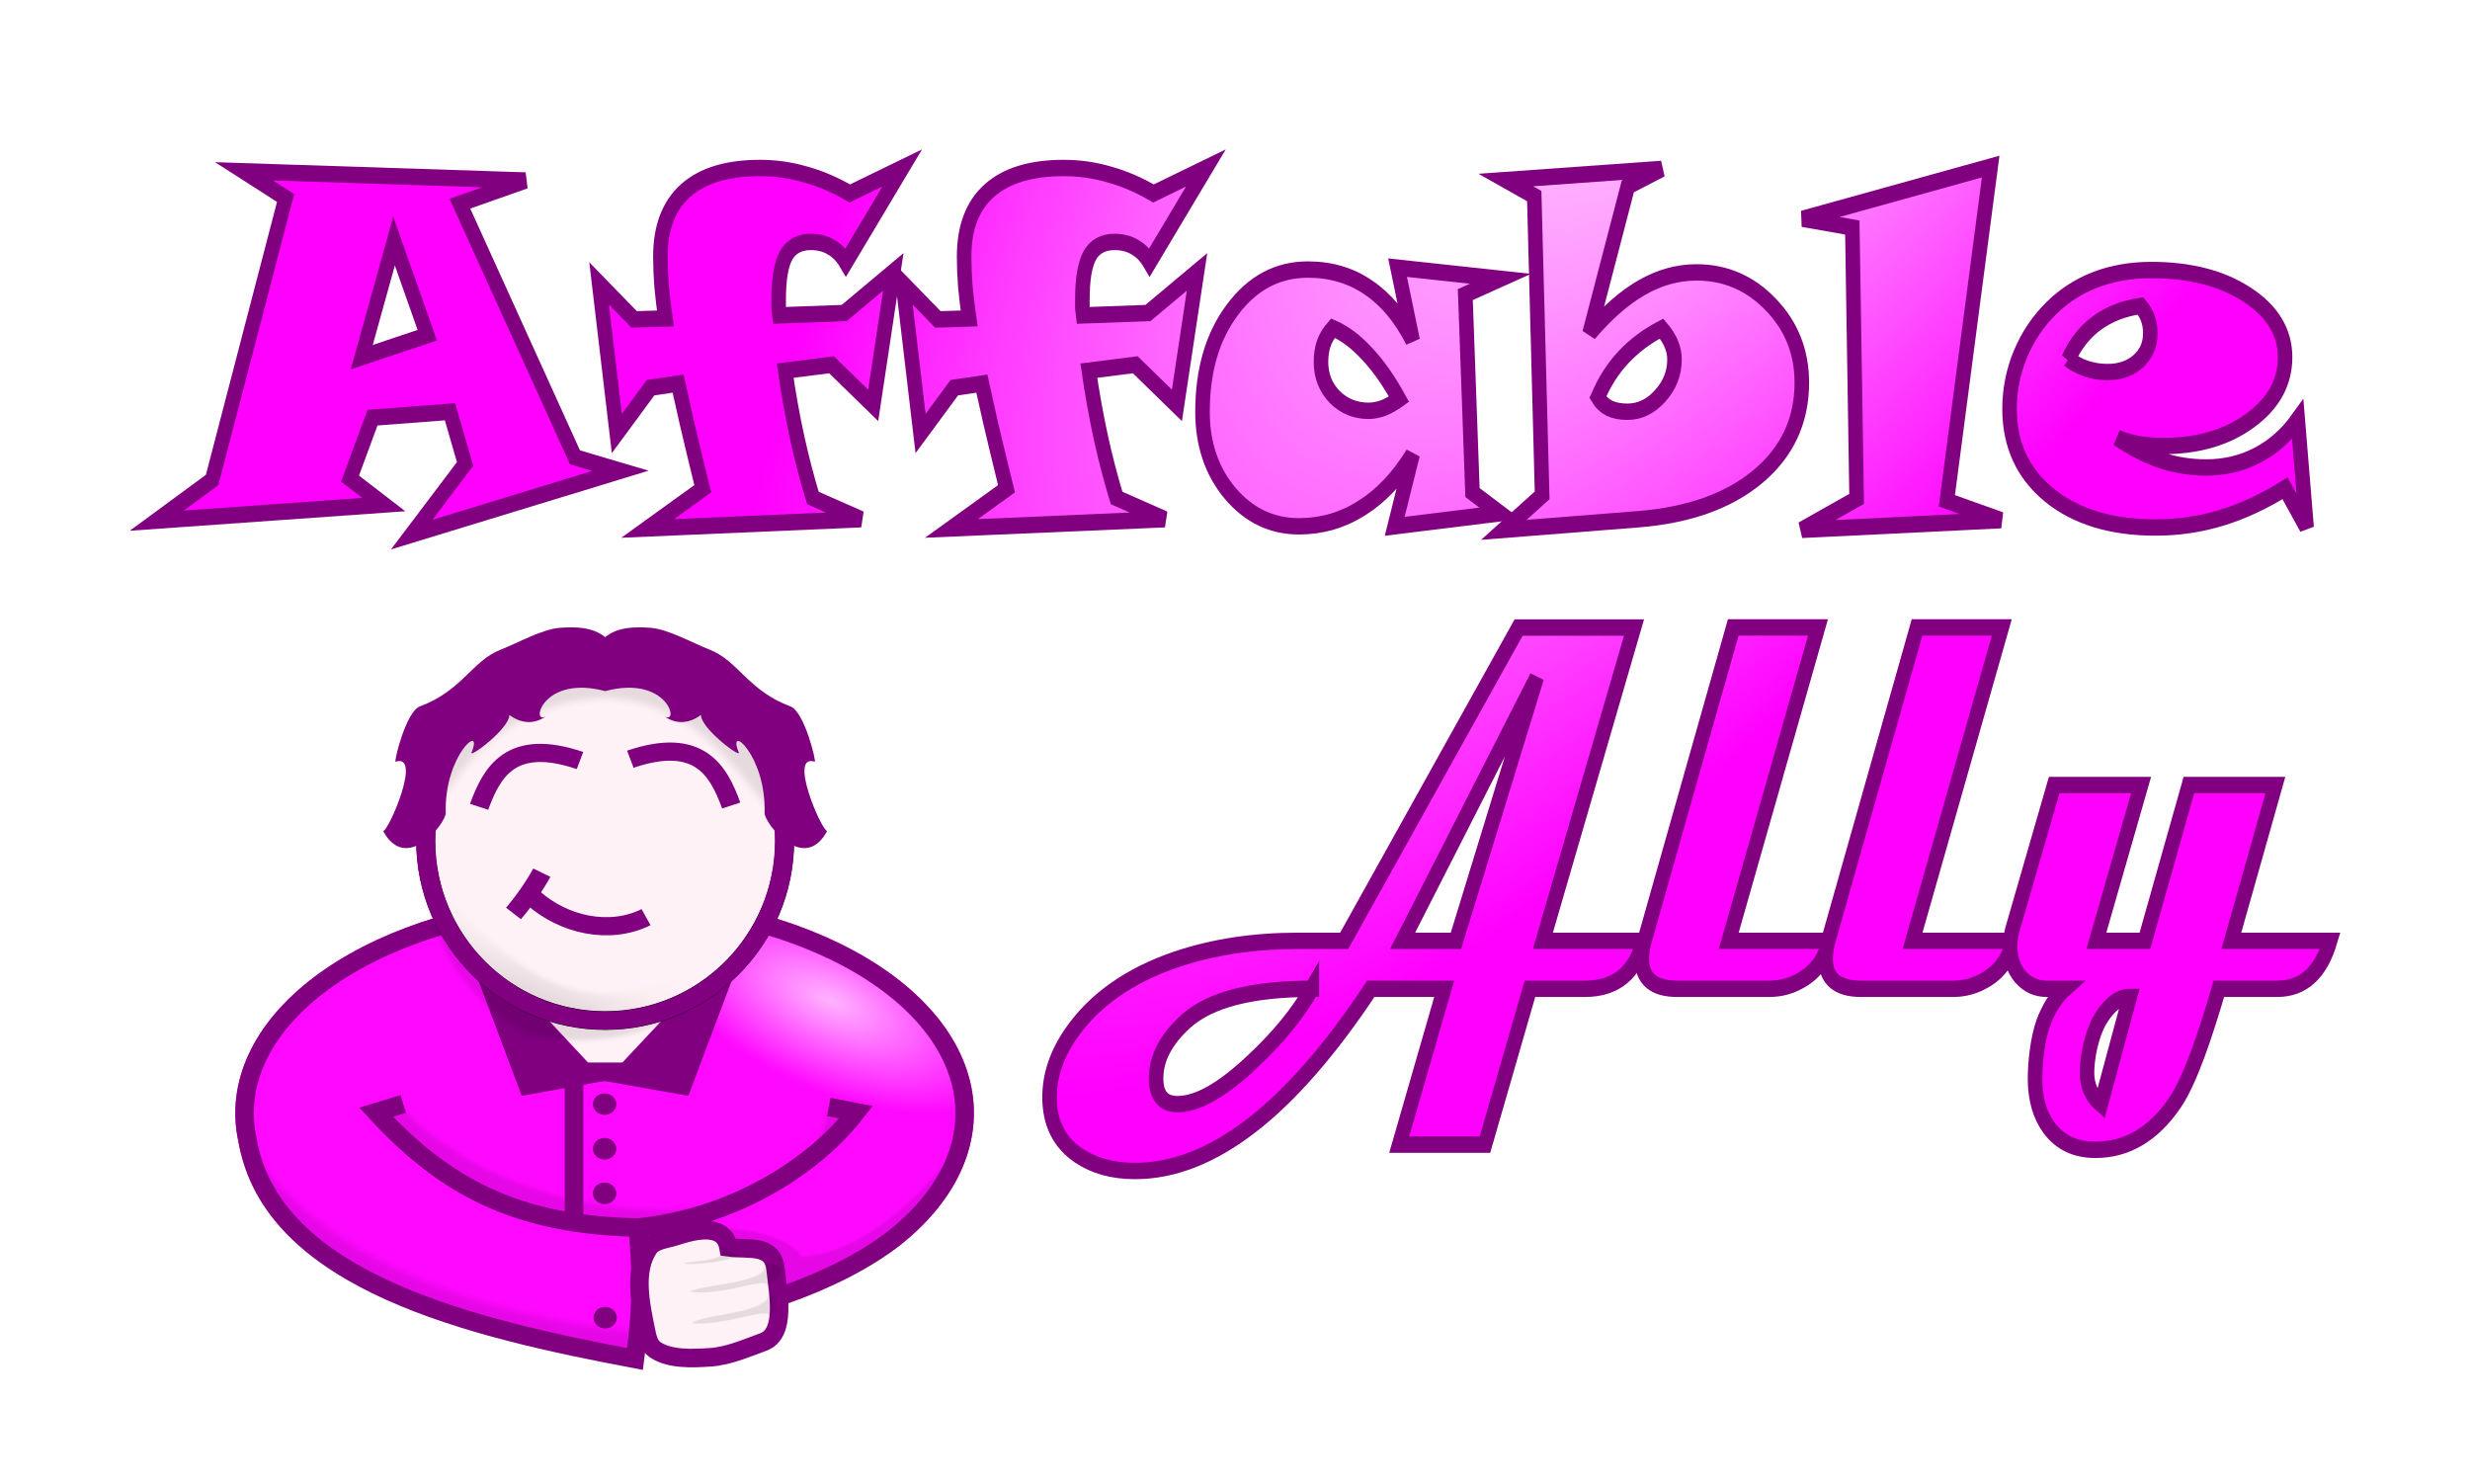
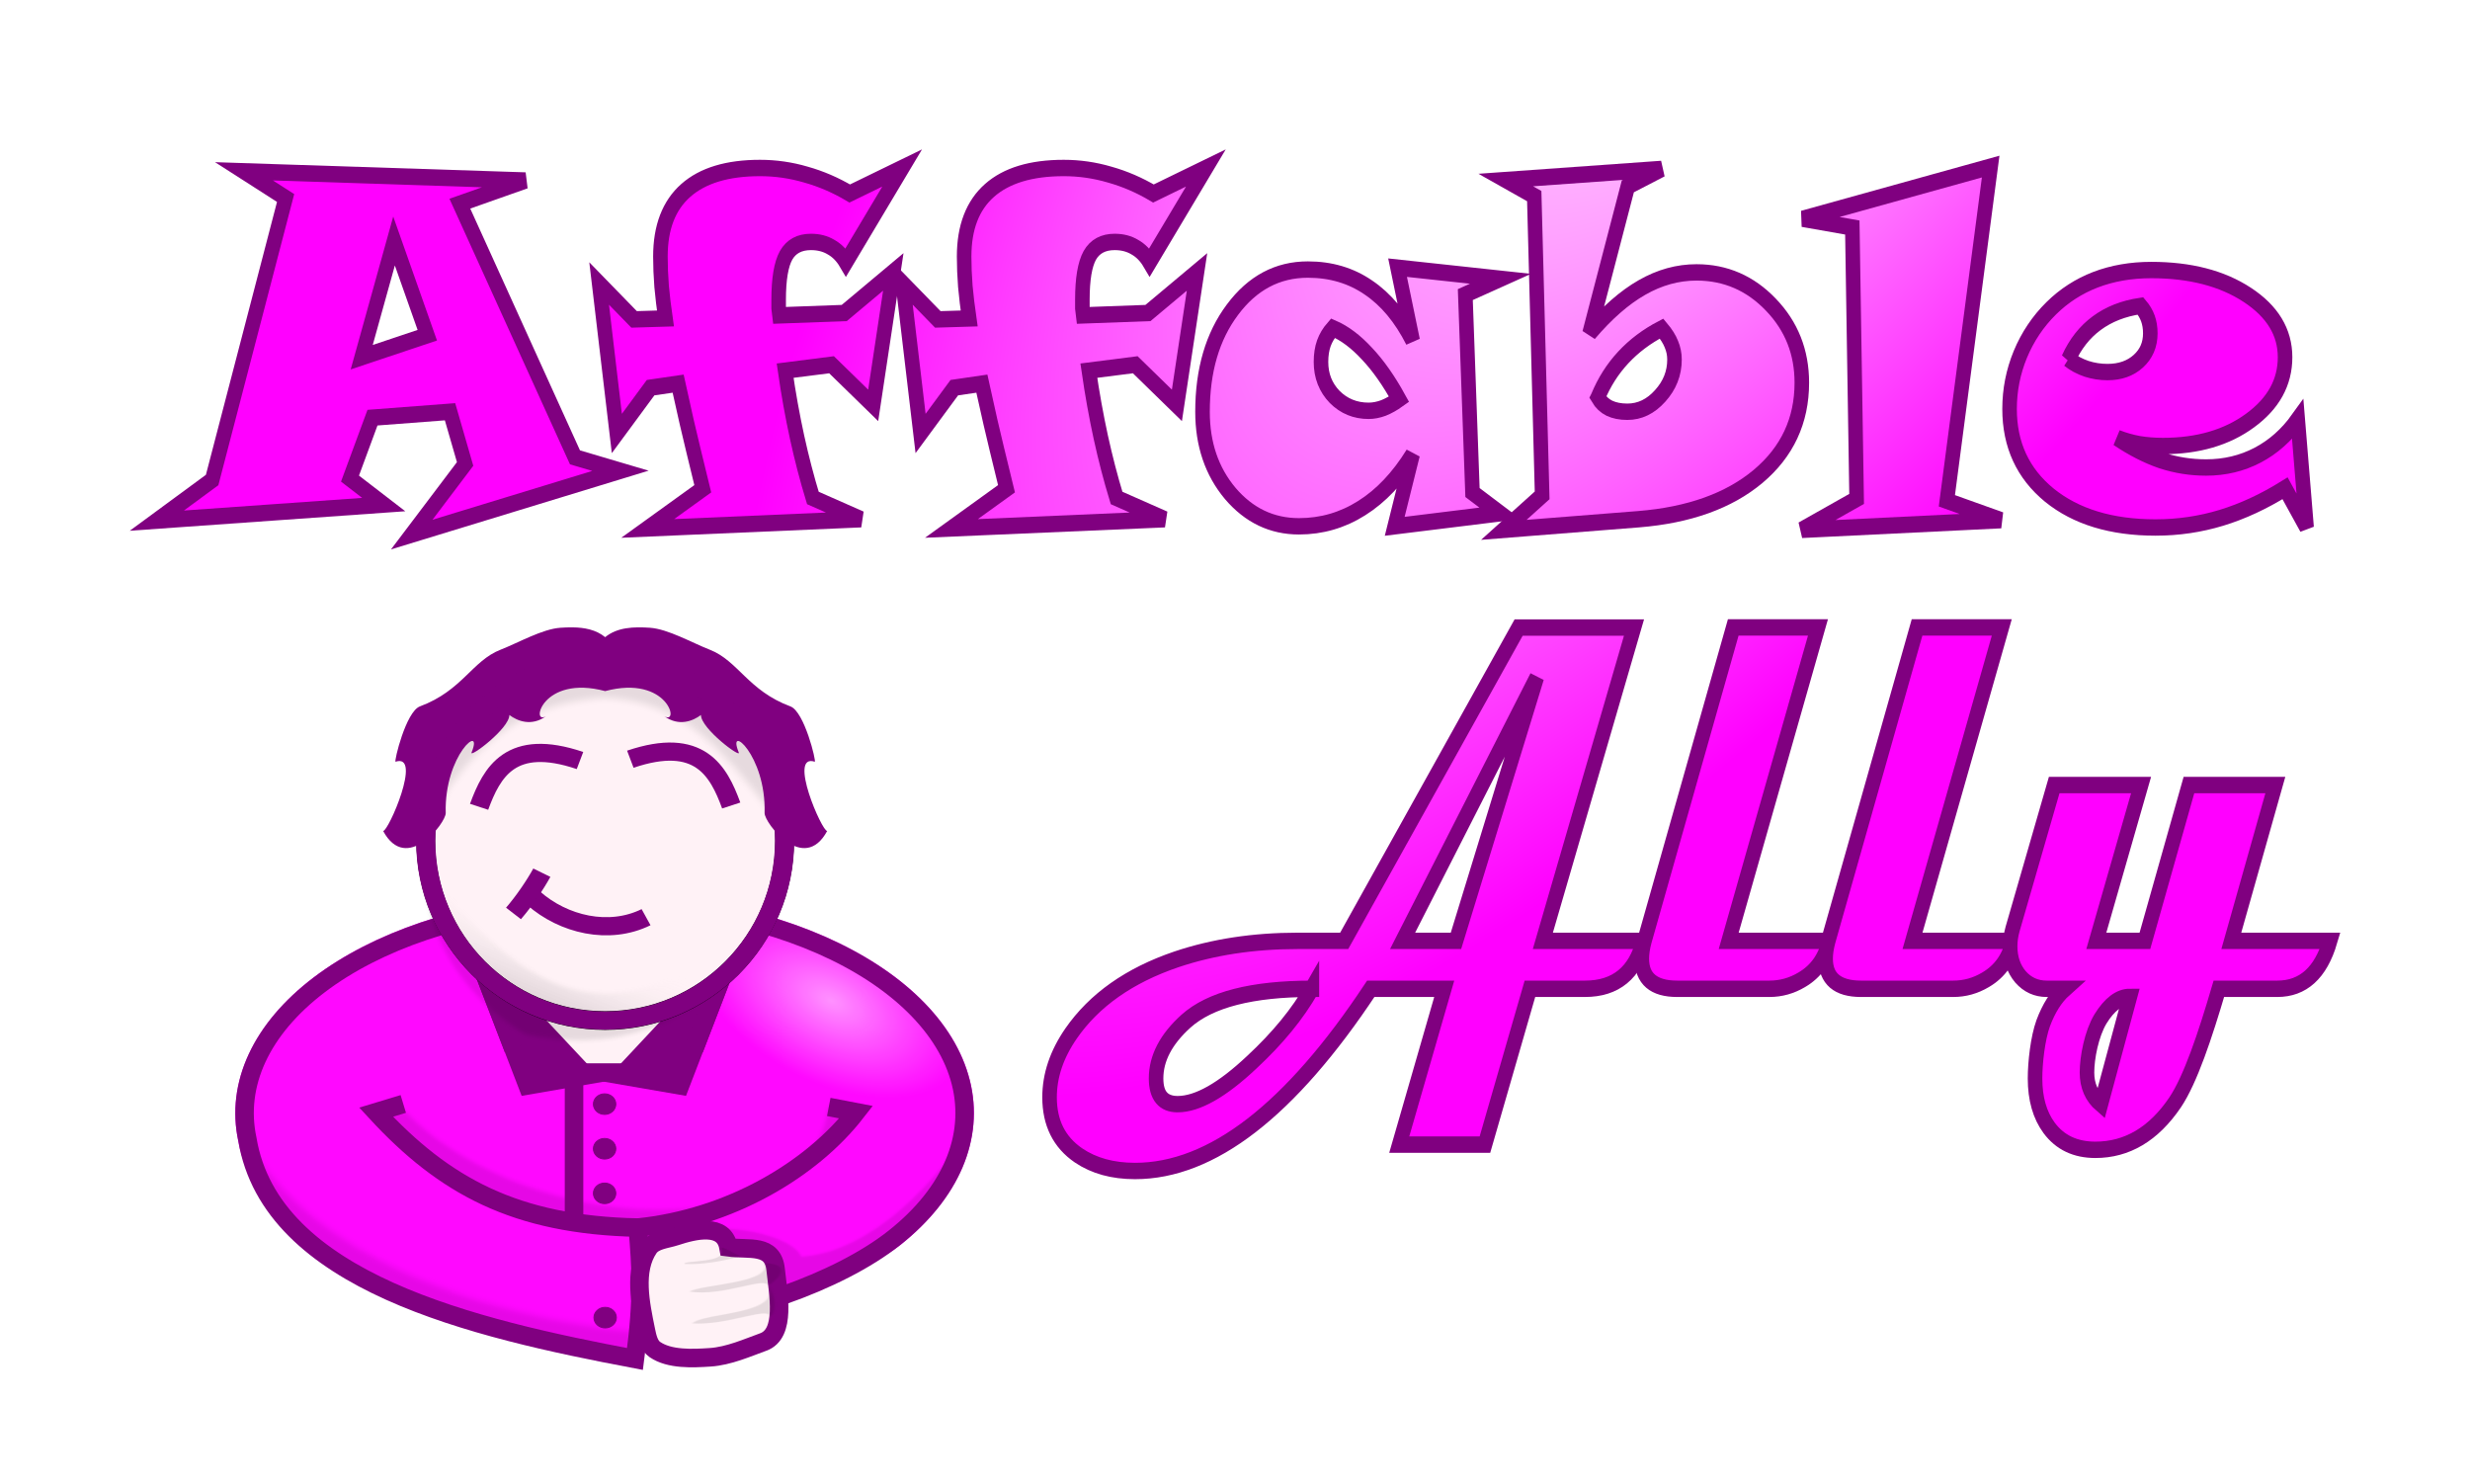
<svg xmlns="http://www.w3.org/2000/svg" xmlns:xlink="http://www.w3.org/1999/xlink" width="4000" height="2402" viewBox="0 0 4000 2402" version="1.1" id="svg8">
  <defs id="defs2">
    <linearGradient id="linearGradient96">
      <stop style="stop-color:#ffffff;stop-opacity:1" offset="0" id="stop92" />
      <stop style="stop-color:#ff00ff;stop-opacity:1" offset="1" id="stop94" />
    </linearGradient>
    <linearGradient id="linearGradient838">
      <stop id="stop834" offset="0" style="stop-color:#ff00ff;stop-opacity:1;" />
      <stop id="stop836" offset="1" style="stop-color:#ffaaff;stop-opacity:1" />
    </linearGradient>
    <radialGradient xlink:href="#linearGradient838" id="radialGradient827" cx="57.282" cy="139.573" fx="57.282" fy="139.573" r="22.357" gradientTransform="matrix(1,0,0,0.8816568,0,16.51751)" gradientUnits="userSpaceOnUse" spreadMethod="reflect" />
    <radialGradient spreadMethod="reflect" gradientUnits="userSpaceOnUse" gradientTransform="matrix(1,0,0,0.8816568,0,16.51751)" r="22.357" fy="139.573" fx="57.282" cy="139.573" cx="57.282" id="radialGradient827-2" xlink:href="#linearGradient838" />
    <linearGradient id="linearGradient965">
      <stop id="stop961" offset="0" style="stop-color:#000000;stop-opacity:1;" />
      <stop id="stop963" offset="1" style="stop-color:#000000;stop-opacity:0;" />
    </linearGradient>
    <linearGradient id="linearGradient1071">
      <stop id="stop1067" offset="0" style="stop-color:#000000;stop-opacity:1;" />
      <stop id="stop1069" offset="1" style="stop-color:#000000;stop-opacity:0.141" />
    </linearGradient>
    <radialGradient spreadMethod="reflect" gradientUnits="userSpaceOnUse" gradientTransform="matrix(1,0,0,0.8816568,0,16.51751)" r="22.357" fy="139.573" fx="57.282" cy="139.573" cx="57.282" id="radialGradient827-8" xlink:href="#linearGradient838" />
    <linearGradient y2="136.298" x2="590.971" y1="280.298" x1="430.561" gradientTransform="matrix(1.178848,0,0,1.319536,-65.99549,-75.18657)" gradientUnits="userSpaceOnUse" id="linearGradient1226" xlink:href="#linearGradient1071" />
    <radialGradient gradientUnits="userSpaceOnUse" gradientTransform="matrix(1,0,0,0.606743,0,405.5889)" r="582.553" fy="1373.606" fx="538.192" cy="1373.606" cx="538.192" id="radialGradient967" xlink:href="#linearGradient965" />
    <radialGradient xlink:href="#linearGradient96" id="radialGradient98" cx="1086.33" cy="-306.115" fx="1086.33" fy="-306.115" r="268.204" gradientTransform="matrix(-0.8543749,1.044297,-0.463548,-0.2998506,1600.752,-1276.618)" gradientUnits="userSpaceOnUse" />
    <radialGradient xlink:href="#linearGradient96" id="radialGradient905" gradientUnits="userSpaceOnUse" gradientTransform="matrix(-0.8543749,1.044297,-0.463548,-0.2998506,1600.752,-1276.618)" cx="1086.33" cy="-306.115" fx="1086.33" fy="-306.115" r="268.204" />
    <radialGradient xlink:href="#linearGradient96" id="radialGradient907" gradientUnits="userSpaceOnUse" gradientTransform="matrix(-0.8543749,1.044297,-0.463548,-0.2998506,1600.752,-1276.618)" cx="1086.33" cy="-306.115" fx="1086.33" fy="-306.115" r="268.204" />
    <radialGradient xlink:href="#linearGradient96" id="radialGradient909" gradientUnits="userSpaceOnUse" gradientTransform="matrix(-0.8543749,1.044297,-0.463548,-0.2998506,1600.752,-1276.618)" cx="1086.33" cy="-306.115" fx="1086.33" fy="-306.115" r="268.204" />
    <radialGradient xlink:href="#linearGradient96" id="radialGradient911" gradientUnits="userSpaceOnUse" gradientTransform="matrix(-0.8543749,1.044297,-0.463548,-0.2998506,1600.752,-1276.618)" cx="1086.33" cy="-306.115" fx="1086.33" fy="-306.115" r="268.204" />
    <radialGradient xlink:href="#linearGradient96" id="radialGradient913" gradientUnits="userSpaceOnUse" gradientTransform="matrix(-0.8543749,1.044297,-0.463548,-0.2998506,1600.752,-1276.618)" cx="1086.33" cy="-306.115" fx="1086.33" fy="-306.115" r="268.204" />
    <radialGradient xlink:href="#linearGradient96" id="radialGradient915" gradientUnits="userSpaceOnUse" gradientTransform="matrix(-0.8543749,1.044297,-0.463548,-0.2998506,1600.752,-1276.618)" cx="1086.33" cy="-306.115" fx="1086.33" fy="-306.115" r="268.204" />
    <radialGradient xlink:href="#linearGradient96" id="radialGradient917" gradientUnits="userSpaceOnUse" gradientTransform="matrix(-0.8543749,1.044297,-0.463548,-0.2998506,1600.752,-1276.618)" cx="1086.33" cy="-306.115" fx="1086.33" fy="-306.115" r="268.204" />
    <radialGradient xlink:href="#linearGradient96" id="radialGradient919" gradientUnits="userSpaceOnUse" gradientTransform="matrix(-0.8543749,1.044297,-0.463548,-0.2998506,1600.752,-1276.618)" cx="1086.33" cy="-306.115" fx="1086.33" fy="-306.115" r="268.204" />
    <radialGradient xlink:href="#linearGradient96" id="radialGradient921" gradientUnits="userSpaceOnUse" gradientTransform="matrix(-0.8543749,1.044297,-0.463548,-0.2998506,1600.752,-1276.618)" cx="1086.33" cy="-306.115" fx="1086.33" fy="-306.115" r="268.204" />
    <radialGradient xlink:href="#linearGradient96" id="radialGradient923" gradientUnits="userSpaceOnUse" gradientTransform="matrix(-0.8543749,1.044297,-0.463548,-0.2998506,1600.752,-1276.618)" cx="1086.33" cy="-306.115" fx="1086.33" fy="-306.115" r="268.204" />
    <radialGradient xlink:href="#linearGradient96" id="radialGradient925" gradientUnits="userSpaceOnUse" gradientTransform="matrix(-0.8543749,1.044297,-0.463548,-0.2998506,1600.752,-1276.618)" cx="1086.33" cy="-306.115" fx="1086.33" fy="-306.115" r="268.204" />
    <radialGradient xlink:href="#linearGradient96" id="radialGradient927" gradientUnits="userSpaceOnUse" gradientTransform="matrix(-0.8543749,1.044297,-0.463548,-0.2998506,1600.752,-1276.618)" cx="1086.33" cy="-306.115" fx="1086.33" fy="-306.115" r="268.204" />
    <radialGradient xlink:href="#linearGradient96" id="radialGradient929" gradientUnits="userSpaceOnUse" gradientTransform="matrix(-0.8543749,1.044297,-0.463548,-0.2998506,1600.752,-1276.618)" cx="1086.33" cy="-306.115" fx="1086.33" fy="-306.115" r="268.204" />
    <linearGradient id="linearGradient888">
-       <stop id="stop884" offset="0" style="stop-color:#ffb3ff;stop-opacity:1" />
+       <stop id="stop884" offset="0" style="stop-color:#ff91ff;stop-opacity:1" />
      <stop id="stop886" offset="1" style="stop-color:#ff00ff;stop-opacity:0.97" />
    </linearGradient>
    <linearGradient id="linearGradient1339">
      <stop style="stop-color:#ffffff;stop-opacity:0" offset="0" id="stop1335" />
      <stop style="stop-color:#000000;stop-opacity:0.996" offset="1" id="stop1337" />
    </linearGradient>
    <linearGradient gradientTransform="matrix(1.105025,0.5759596,0,1.28166,-91.59235,-307.8479)" gradientUnits="userSpaceOnUse" y2="412.825" x2="732.288" y1="319.609" x1="722.795" id="linearGradient2511" xlink:href="#linearGradient1339" />
    <filter height="1.075" y="-0.037" width="1.035" x="-0.018" id="filter1148" style="color-interpolation-filters:sRGB">
      <feGaussianBlur id="feGaussianBlur1150" stdDeviation="3.347" />
    </filter>
    <filter height="1.065" y="-0.033" width="1.038" x="-0.019" id="filter1160" style="color-interpolation-filters:sRGB">
      <feGaussianBlur id="feGaussianBlur1162" stdDeviation="5.159" />
    </filter>
    <filter height="1.096" y="-0.048" width="1.032" x="-0.016" id="filter1184" style="color-interpolation-filters:sRGB">
      <feGaussianBlur id="feGaussianBlur1186" stdDeviation="2.538" />
    </filter>
    <filter height="1.067" y="-0.034" width="1.037" x="-0.019" id="filter1208" style="color-interpolation-filters:sRGB">
      <feGaussianBlur id="feGaussianBlur1210" stdDeviation="3.41" />
    </filter>
    <filter height="1.112" y="-0.056" width="1.053" x="-0.027" id="filter1226" style="color-interpolation-filters:sRGB">
      <feGaussianBlur id="feGaussianBlur1228" stdDeviation="6.268" />
    </filter>
    <filter height="1.302" y="-0.151" width="1.101" x="-0.05" id="filter934" style="color-interpolation-filters:sRGB">
      <feGaussianBlur id="feGaussianBlur936" stdDeviation="1.294" />
    </filter>
-     <radialGradient gradientUnits="userSpaceOnUse" gradientTransform="matrix(0.4687279,0.2130708,-0.0992805,0.2184042,547.7037,-383.3239)" r="598.001" fy="-469.931" fx="1069.486" cy="-469.931" cx="1069.486" id="radialGradient890" xlink:href="#linearGradient888" />
+     <radialGradient gradientUnits="userSpaceOnUse" gradientTransform="matrix(0.3448984,0.1756265,-0.1002643,0.1969009,679.6754,-353.3828)" r="598.001" fy="-469.931" fx="1069.486" cy="-469.931" cx="1069.486" id="radialGradient890" xlink:href="#linearGradient888" />
    <filter height="1.071" y="-0.036" width="1.036" x="-0.018" id="filter957" style="color-interpolation-filters:sRGB">
      <feGaussianBlur id="feGaussianBlur959" stdDeviation="3.586" />
    </filter>
  </defs>
  <g id="layer1" transform="translate(-2121.934,1737.801)" style="display:inline">
    <g id="g2091" transform="matrix(6.673447,0,0,7.505101,-383.2902,-1769.73)" style="fill:url(#radialGradient98);fill-opacity:1">
      <g id="g965" style="fill:url(#radialGradient919);fill-opacity:1">
        <path d="m 479.094,76.587 -8.073,-20.335 -7.841,25.075 z m 46.871,29.254 -50.646,13.761 12.952,-15.239 -3.659,-11.263 -18.818,1.274 -5.459,13.149 8.189,5.606 -55.06,3.466 13.416,-8.766 17.831,-60.852 -10.106,-5.759 68.302,1.988 -15.914,4.995 27.937,54.736 z" style="font-style:normal;font-variant:normal;font-weight:normal;font-stretch:normal;font-size:15.436px;line-height:1.15em;font-family:'Snap ITC';-inkscape-font-specification:'Snap ITC, Normal';font-variant-ligatures:normal;font-variant-caps:normal;font-variant-numeric:normal;font-feature-settings:normal;text-align:center;letter-spacing:0px;word-spacing:-0.169px;writing-mode:lr-tb;text-anchor:middle;fill:url(#radialGradient905);fill-opacity:1;stroke:#800080;stroke-width:3.533;stroke-miterlimit:4;stroke-dasharray:none;stroke-opacity:1;paint-order:fill markers stroke" id="path1219" />
        <path d="M 594.325,40.504 580.676,60.839 q -1.452,-2.191 -3.601,-3.262 -2.091,-1.121 -4.879,-1.121 -4.182,0 -6.04,2.905 -1.8,2.905 -1.8,9.53 0,1.172 0,1.937 0.062,0.764 0.174,1.478 l 15.74,-0.51 11.906,-8.868 -4.879,28.795 -10.106,-8.766 -11.268,1.274 q 1.22,7.492 2.904,14.372 1.684,6.829 3.833,13.098 l 11.674,4.587 -51.749,1.988 13.358,-8.562 q -2.614,-9.479 -3.891,-14.372 -1.278,-4.944 -2.091,-8.307 l -6.679,0.866 -8.189,9.887 -4.298,-32.363 8.48,7.747 7.608,-0.204 q -0.581,-3.568 -0.929,-6.931 -0.29,-3.364 -0.29,-6.422 0,-9.429 6.156,-14.27 6.156,-4.842 18.005,-4.842 5.692,0 11.151,1.427 5.518,1.376 10.629,4.077 z" style="font-style:normal;font-variant:normal;font-weight:normal;font-stretch:normal;font-size:15.436px;line-height:1.15em;font-family:'Snap ITC';-inkscape-font-specification:'Snap ITC, Normal';font-variant-ligatures:normal;font-variant-caps:normal;font-variant-numeric:normal;font-feature-settings:normal;text-align:center;letter-spacing:0px;word-spacing:-0.169px;writing-mode:lr-tb;text-anchor:middle;fill:url(#radialGradient907);fill-opacity:1;stroke:#800080;stroke-width:3.533;stroke-miterlimit:4;stroke-dasharray:none;stroke-opacity:1;paint-order:fill markers stroke" id="path1221" />
        <path d="M 668.028,40.504 654.379,60.839 q -1.452,-2.191 -3.601,-3.262 -2.091,-1.121 -4.879,-1.121 -4.182,0 -6.04,2.905 -1.8,2.905 -1.8,9.53 0,1.172 0,1.937 0.062,0.764 0.174,1.478 l 15.74,-0.51 11.906,-8.868 -4.879,28.795 -10.106,-8.766 -11.268,1.274 q 1.22,7.492 2.904,14.372 1.684,6.829 3.833,13.098 l 11.674,4.587 -51.749,1.988 13.358,-8.562 q -2.614,-9.479 -3.891,-14.372 -1.278,-4.944 -2.091,-8.307 l -6.679,0.866 -8.189,9.887 -4.298,-32.363 8.48,7.747 7.608,-0.204 q -0.581,-3.568 -0.929,-6.931 -0.291,-3.364 -0.291,-6.422 0,-9.429 6.156,-14.27 6.157,-4.842 18.005,-4.842 5.692,0 11.151,1.427 5.518,1.376 10.629,4.077 z" style="font-style:normal;font-variant:normal;font-weight:normal;font-stretch:normal;font-size:15.436px;line-height:1.15em;font-family:'Snap ITC';-inkscape-font-specification:'Snap ITC, Normal';font-variant-ligatures:normal;font-variant-caps:normal;font-variant-numeric:normal;font-feature-settings:normal;text-align:center;letter-spacing:0px;word-spacing:-0.169px;writing-mode:lr-tb;text-anchor:middle;fill:url(#radialGradient909);fill-opacity:1;stroke:#800080;stroke-width:3.533;stroke-miterlimit:4;stroke-dasharray:none;stroke-opacity:1;paint-order:fill markers stroke" id="path1223" />
        <path d="m 698.869,75.058 q -1.51,1.529 -2.207,3.262 -0.697,1.733 -0.697,4.026 0,4.485 3.311,7.543 3.369,3.007 8.247,3.007 1.742,0 3.601,-0.612 1.859,-0.663 3.775,-1.886 -3.717,-6.014 -7.783,-9.836 -4.008,-3.873 -8.247,-5.504 z m 40.656,-10.652 -8.538,3.415 1.742,42.709 6.679,4.485 -25.555,2.803 4.356,-15.544 q -5.343,7.696 -12.371,11.62 -6.97,3.924 -15.217,3.924 -9.874,0 -16.669,-7.084 -6.737,-7.135 -6.737,-17.634 0,-13.404 7.26,-22.017 7.26,-8.664 18.295,-8.664 8.364,0 14.694,3.873 6.389,3.822 10.745,11.467 l -3.659,-15.748 z" style="font-style:normal;font-variant:normal;font-weight:normal;font-stretch:normal;font-size:15.436px;line-height:1.15em;font-family:'Snap ITC';-inkscape-font-specification:'Snap ITC, Normal';font-variant-ligatures:normal;font-variant-caps:normal;font-variant-numeric:normal;font-feature-settings:normal;text-align:center;letter-spacing:0px;word-spacing:-0.169px;writing-mode:lr-tb;text-anchor:middle;fill:url(#radialGradient911);fill-opacity:1;stroke:#800080;stroke-width:3.533;stroke-miterlimit:4;stroke-dasharray:none;stroke-opacity:1;paint-order:fill markers stroke" id="path1225" />
        <path d="m 763.163,89.991 q 1.045,1.58 2.788,2.344 1.8,0.764 4.356,0.764 4.53,0 7.957,-3.415 3.485,-3.415 3.485,-7.849 0,-1.733 -0.755,-3.313 -0.697,-1.58 -2.381,-3.364 -5.401,2.497 -9.293,6.218 -3.891,3.72 -6.156,8.613 z m 7.26,-45.512 -9.293,31.7 q 6.389,-6.676 12.72,-9.887 6.389,-3.262 13.242,-3.262 10.571,0 18.063,6.982 7.492,6.931 7.492,16.818 0,12.283 -10.629,20.233 -10.629,7.9 -28.982,9.225 l -32.699,2.293 9.293,-7.441 -1.917,-64.573 -6.912,-3.466 37.81,-2.395 z" style="font-style:normal;font-variant:normal;font-weight:normal;font-stretch:normal;font-size:15.436px;line-height:1.15em;font-family:'Snap ITC';-inkscape-font-specification:'Snap ITC, Normal';font-variant-ligatures:normal;font-variant-caps:normal;font-variant-numeric:normal;font-feature-settings:normal;text-align:center;letter-spacing:0px;word-spacing:-0.169px;writing-mode:lr-tb;text-anchor:middle;fill:url(#radialGradient913);fill-opacity:1;stroke:#800080;stroke-width:3.533;stroke-miterlimit:4;stroke-dasharray:none;stroke-opacity:1;paint-order:fill markers stroke" id="path1227" />
        <path d="m 860.97,116.492 -48.323,2.09 13.3,-6.676 -1.045,-58.559 -12.023,-1.886 45.593,-11.263 -10.629,72.115 z" style="font-style:normal;font-variant:normal;font-weight:normal;font-stretch:normal;font-size:15.436px;line-height:1.15em;font-family:'Snap ITC';-inkscape-font-specification:'Snap ITC, Normal';font-variant-ligatures:normal;font-variant-caps:normal;font-variant-numeric:normal;font-feature-settings:normal;text-align:center;letter-spacing:0px;word-spacing:-0.169px;writing-mode:lr-tb;text-anchor:middle;fill:url(#radialGradient915);fill-opacity:1;stroke:#800080;stroke-width:3.533;stroke-miterlimit:4;stroke-dasharray:none;stroke-opacity:1;paint-order:fill markers stroke" id="path1229" />
        <path d="m 877.349,81.734 q 1.859,1.325 4.356,2.09 2.497,0.714 5.111,0.714 4.588,0 7.492,-2.344 2.904,-2.344 2.904,-6.014 0,-1.784 -0.581,-3.211 -0.581,-1.427 -1.801,-2.701 -6.215,0.815 -10.629,3.72 -4.356,2.854 -6.853,7.747 z m 57.79,36.338 -5.227,-8.46 q -7.725,4.281 -15.449,6.371 -7.725,2.09 -15.972,2.09 -16.088,0 -25.788,-6.982 -9.641,-7.033 -9.641,-18.602 0,-6.116 2.614,-11.773 2.672,-5.708 7.492,-9.938 4.646,-4.077 10.745,-6.167 6.156,-2.09 13.533,-2.09 14.113,0 23.29,5.351 9.177,5.351 9.177,13.455 0,8.154 -8.48,13.659 -8.422,5.504 -21.141,5.504 -3.136,0 -5.866,-0.408 -2.73,-0.459 -5.227,-1.325 5.459,3.262 10.687,4.842 5.285,1.529 10.861,1.529 6.795,0 12.487,-2.65 5.692,-2.65 9.757,-7.696 z" style="font-style:normal;font-variant:normal;font-weight:normal;font-stretch:normal;font-size:15.436px;line-height:1.15em;font-family:'Snap ITC';-inkscape-font-specification:'Snap ITC, Normal';font-variant-ligatures:normal;font-variant-caps:normal;font-variant-numeric:normal;font-feature-settings:normal;text-align:center;letter-spacing:0px;word-spacing:-0.169px;writing-mode:lr-tb;text-anchor:middle;fill:url(#radialGradient917);fill-opacity:1;stroke:#800080;stroke-width:3.533;stroke-miterlimit:4;stroke-dasharray:none;stroke-opacity:1;paint-order:fill markers stroke" id="path1231" />
      </g>
      <g id="g971" style="fill:url(#radialGradient929);fill-opacity:1">
        <path d="m 774.196,207.267 c -1.975,6.897 -6.699,10.345 -14.172,10.345 l -13.358,1e-5 -10.919,33.621 h -20.793 l 10.919,-33.621 h -17.831 c -19.515,26.207 -38.584,39.311 -57.209,39.311 -5.421,0 -9.99,-1.121 -13.707,-3.362 -4.685,-2.845 -7.028,-7.026 -7.028,-12.543 0,-4.698 1.742,-9.289 5.227,-13.772 5.614,-7.198 14.113,-12.522 25.497,-15.97 8.906,-2.672 18.74,-4.009 29.505,-4.009 h 11.268 l 42.332,-67.605 h 27.995 l -22.12,67.605 z m -25.854,-56.872 -32.575,56.872 h 12.952 z m -54.587,67.217 c -14.52,0 -24.703,2.328 -30.55,6.983 -4.84,3.879 -7.26,7.996 -7.26,12.349 0,3.707 1.742,5.56 5.227,5.56 4.801,0 10.803,-3.017 18.005,-9.052 6.311,-5.216 11.171,-10.496 14.578,-15.841 z" style="font-style:normal;font-variant:normal;font-weight:bold;font-stretch:semi-expanded;font-size:15.436px;line-height:1.15em;font-family:Magneto;-inkscape-font-specification:'Magneto, Bold Semi-Expanded';font-variant-ligatures:normal;font-variant-caps:normal;font-variant-numeric:normal;font-feature-settings:normal;text-align:center;letter-spacing:0px;word-spacing:-0.169px;writing-mode:lr-tb;text-anchor:middle;fill:url(#radialGradient921);fill-opacity:1;stroke:#800080;stroke-width:3.533;stroke-miterlimit:4;stroke-dasharray:none;stroke-opacity:1;paint-order:fill markers stroke" id="path1210" />
        <path d="m 819.294,207.267 q -1.452,5.69 -6.679,8.405 -3.659,1.94 -7.841,1.94 h -22.361 q -8.596,0 -8.596,-6.53 0,-1.681 0.639,-3.815 l 21.548,-67.63 h 20.56 l -21.664,67.63 z" style="font-style:normal;font-variant:normal;font-weight:bold;font-stretch:semi-expanded;font-size:15.436px;line-height:1.15em;font-family:Magneto;-inkscape-font-specification:'Magneto, Bold Semi-Expanded';font-variant-ligatures:normal;font-variant-caps:normal;font-variant-numeric:normal;font-feature-settings:normal;text-align:center;letter-spacing:0px;word-spacing:-0.169px;writing-mode:lr-tb;text-anchor:middle;fill:url(#radialGradient923);fill-opacity:1;stroke:#800080;stroke-width:3.533;stroke-miterlimit:4;stroke-dasharray:none;stroke-opacity:1;paint-order:fill markers stroke" id="path1212" />
        <path d="m 863.899,207.267 q -1.452,5.69 -6.679,8.405 -3.659,1.94 -7.841,1.94 h -22.361 q -8.596,0 -8.596,-6.53 0,-1.681 0.639,-3.815 l 21.548,-67.63 h 20.56 l -21.664,67.63 z" style="font-style:normal;font-variant:normal;font-weight:bold;font-stretch:semi-expanded;font-size:15.436px;line-height:1.15em;font-family:Magneto;-inkscape-font-specification:'Magneto, Bold Semi-Expanded';font-variant-ligatures:normal;font-variant-caps:normal;font-variant-numeric:normal;font-feature-settings:normal;text-align:center;letter-spacing:0px;word-spacing:-0.169px;writing-mode:lr-tb;text-anchor:middle;fill:url(#radialGradient925);fill-opacity:1;stroke:#800080;stroke-width:3.533;stroke-miterlimit:4;stroke-dasharray:none;stroke-opacity:1;paint-order:fill markers stroke" id="path1214" />
        <path d="m 940.856,207.267 c -2.284,6.897 -6.563,10.345 -12.836,10.345 H 913.848 c -3.369,10.172 -6.911,19.613 -10.629,24.527 -5.189,6.81 -11.635,10.216 -19.341,10.216 -4.84,0 -8.576,-1.573 -11.209,-4.72 -2.284,-2.759 -3.427,-6.315 -3.427,-10.668 0,-3.448 0.658,-8.686 1.975,-11.919 1.355,-3.233 3.117,-5.711 5.285,-7.435 h -4.414 c -2.556,0 -4.685,-0.862 -6.389,-2.586 -1.665,-1.767 -2.497,-3.966 -2.497,-6.595 0,-1.207 0.193,-2.435 0.581,-3.685 l 10.106,-31.099 h 21.083 l -10.861,33.621 h 11.79 l 10.687,-33.621 h 20.967 l -10.687,33.621 z m -48.613,12.091 c -2.555,0 -4.937,1.595 -7.144,4.785 -2.168,3.233 -3.253,8.342 -3.253,11.531 0,2.845 1.123,5.129 3.369,6.853 z" style="font-style:normal;font-variant:normal;font-weight:bold;font-stretch:semi-expanded;font-size:15.436px;line-height:1.15em;font-family:Magneto;-inkscape-font-specification:'Magneto, Bold Semi-Expanded';font-variant-ligatures:normal;font-variant-caps:normal;font-variant-numeric:normal;font-feature-settings:normal;text-align:center;letter-spacing:0px;word-spacing:-0.169px;writing-mode:lr-tb;text-anchor:middle;fill:url(#radialGradient927);fill-opacity:1;stroke:#800080;stroke-width:3.533;stroke-miterlimit:4;stroke-dasharray:none;stroke-opacity:1;paint-order:fill markers stroke" id="path1216" />
      </g>
    </g>
    <g style="enable-background:new" id="g315" transform="translate(1431.451,-3549.793)" />
  </g>
  <g id="layer5" transform="translate(-690.4824,-1811.992)">
    <g transform="translate(2.056898,158.0872)" style="display:inline" id="layer7">
      <g style="display:inline;opacity:1" transform="translate(71.23495,903.3248)" id="layer1-8" />
      <g id="g1184" transform="translate(71.23495,903.3248)" style="display:inline;opacity:1" />
      <g style="display:inline" id="g1055" transform="translate(71.23495,903.3248)" />
    </g>
    <g transform="translate(2.056898,158.0872)" style="display:inline" id="layer6">
      <g style="display:inline" id="layer2" />
      <g style="display:inline" id="layer4" />
      <g style="display:inline" id="layer3">
-         <g style="enable-background:new" id="g334" transform="translate(865.8132,2471.093)">
-           <g id="layer5-3">
-             <g transform="translate(2.056898,158.0872)" style="display:inline" id="layer7-1">
-               <g style="display:inline;opacity:1" transform="translate(71.23495,903.3248)" id="layer1-3">
+         <g style="enable-background:new" id="g364" transform="translate(865.8132,2471.093)">
+           <g style="display:inline" id="layer5-6">
+             <g transform="translate(2.056898,158.0872)" style="display:inline" id="layer7-4">
+               <g style="display:inline;opacity:1" transform="translate(71.23495,903.3248)" id="layer1-9">
                <path id="path891" d="m 728.134,-431.648 c -26.497,0.008 -53.106,1.055 -79.66,3.17 -154.495,12.304 -294.763,59.447 -391.465,132.959 -96.618,73.449 -142.19,169.47 -121.793,264.803 10.694,63.395 57.459,116.597 118.906,161.322 61.595,44.833 138.863,81.662 214.688,111.213 151.649,59.103 298.049,88.914 298.049,88.914 l 15.508,3.164 8.904,-59.93 c 14.058,-2.77 81.547,-16.225 166.523,-38.814 94.25,-25.055 198.966,-57.438 249.686,-97.719 94.143,-74.767 136.298,-171.693 112.367,-266.734 -23.93,-95.041 -109.485,-177.62 -235.012,-232.738 -103.952,-45.645 -229.033,-69.649 -356.701,-69.609 z" style="color:#000000;font-style:normal;font-variant:normal;font-weight:normal;font-stretch:normal;font-size:medium;line-height:normal;font-family:sans-serif;font-variant-ligatures:normal;font-variant-position:normal;font-variant-caps:normal;font-variant-numeric:normal;font-variant-alternates:normal;font-feature-settings:normal;text-indent:0;text-align:start;text-decoration:none;text-decoration-line:none;text-decoration-style:solid;text-decoration-color:#000000;letter-spacing:normal;word-spacing:normal;text-transform:none;writing-mode:lr-tb;direction:ltr;text-orientation:mixed;dominant-baseline:auto;baseline-shift:baseline;text-anchor:start;white-space:normal;shape-padding:0;clip-rule:nonzero;display:inline;overflow:visible;visibility:visible;opacity:1;isolation:auto;mix-blend-mode:normal;color-interpolation:sRGB;color-interpolation-filters:linearRGB;solid-color:#000000;solid-opacity:1;vector-effect:none;fill:url(#radialGradient890);fill-opacity:1;fill-rule:nonzero;stroke:none;stroke-width:30;stroke-linecap:square;stroke-linejoin:miter;stroke-miterlimit:4;stroke-dasharray:none;stroke-dashoffset:0;stroke-opacity:1;paint-order:fill markers stroke;color-rendering:auto;image-rendering:auto;shape-rendering:auto;text-rendering:auto;enable-background:accumulate" />
-                 <path d="m 431.235,-448.18 a 667.427,357.657 0 0 1 598.417,0.593 l -300.311,319.406 z" id="path957" style="display:inline;fill:#fff2f6;fill-opacity:1;fill-rule:nonzero;stroke:none;stroke-width:32.722;stroke-linecap:butt;stroke-linejoin:miter;stroke-miterlimit:4;stroke-dasharray:none;stroke-opacity:1;paint-order:fill markers stroke" />
+                 <path id="path981" d="m 502.33,-389.886 24.762,72.358 123.539,176.259 163.669,-1.574 114.692,-180.981 26.28,-68.273 c -143.14,-34.844 -311.286,-39.58 -452.943,2.21 z" style="display:inline;fill:#fff2f6;fill-opacity:1;stroke:none;stroke-width:1px;stroke-linecap:butt;stroke-linejoin:miter;stroke-opacity:1" />
              </g>
-               <g id="g1184-7" transform="translate(71.23495,903.3248)" style="display:inline;opacity:1">
+               <g id="g1184-5" transform="translate(71.23495,903.3248)" style="display:inline;opacity:1">
                <path id="path915" d="m 358.405,-77.527 46.543,-0.87 C 606.709,126.954 1063.152,144.753 1091.47,-86.021 l 44.272,8.494 c -186.876,232.969 -573.013,262.573 -777.337,-5e-6 z" style="display:inline;opacity:0.1;fill:#000000;fill-opacity:1;stroke:#000000;stroke-width:1px;stroke-linecap:butt;stroke-linejoin:miter;stroke-opacity:1;filter:url(#filter1148)" />
                <path id="path1138" d="M 139.32,-57.537 C 206.145,112.791 459.021,248.348 789.045,279.532 l -11.399,42.625 C 283.111,223.087 192.299,132.246 139.32,-57.537 Z" style="opacity:0.1;fill:#000000;fill-opacity:1;stroke:none;stroke-width:1px;stroke-linecap:butt;stroke-linejoin:miter;stroke-opacity:1;filter:url(#filter1160)" />
                <path id="path1166" d="m 790.212,269.215 -6.583,-138.607 c 115.316,-41.863 246.059,-12.204 263.434,25.938 87.191,-5.421 181.459,-77.704 257.359,-183.956 C 1298.624,89.28 984.024,284.116 790.212,269.215 Z" style="opacity:0.1;fill:#000000;fill-opacity:1;stroke:none;stroke-width:1px;stroke-linecap:butt;stroke-linejoin:miter;stroke-opacity:1;filter:url(#filter1184)" />
              </g>
-               <g style="display:inline" id="g1055-1" transform="translate(71.23495,903.3248)">
+               <g style="display:inline" id="g1055-5" transform="translate(71.23495,903.3248)">
                <ellipse ry="349.751" rx="583.872" cy="-71.59" cx="729.34" style="opacity:0.115;fill:none;fill-opacity:1;fill-rule:evenodd;stroke:none;stroke-width:30.265;stroke-linecap:butt;stroke-linejoin:miter;stroke-miterlimit:4;stroke-dasharray:none;stroke-opacity:1;paint-order:fill markers stroke" id="ellipse849" />
                <ellipse style="display:inline;opacity:1;fill:#800080;fill-opacity:1;fill-rule:nonzero;stroke:#800080;stroke-width:1.63;stroke-linecap:square;stroke-linejoin:round;stroke-miterlimit:4;stroke-dasharray:none;stroke-opacity:1;paint-order:stroke markers fill" id="ellipse2524" cx="728.439" cy="-18.326" rx="18.157" ry="16.662" />
                <ellipse ry="16.662" rx="18.157" cy="-90.57" cx="728.439" id="ellipse2526" style="display:inline;opacity:1;fill:#800080;fill-opacity:1;fill-rule:nonzero;stroke:#800080;stroke-width:1.63;stroke-linecap:square;stroke-linejoin:round;stroke-miterlimit:4;stroke-dasharray:none;stroke-opacity:1;paint-order:stroke markers fill" />
                <ellipse ry="16.662" rx="18.157" cy="53.918" cx="728.439" id="ellipse898" style="display:inline;opacity:1;fill:#800080;fill-opacity:1;fill-rule:nonzero;stroke:#800080;stroke-width:1.63;stroke-linecap:square;stroke-linejoin:round;stroke-miterlimit:4;stroke-dasharray:none;stroke-opacity:1;paint-order:stroke markers fill" />
                <path d="m 388.061,-86.492 -29.656,8.965 C 468.65,41.93 583.951,105.197 782.044,109.382 c 5.588,65.382 8.847,114.133 -4.398,212.775 C 516.938,272.828 188.234,197.41 149.923,-33.621 130.773,-122.624 172.517,-212.446 266.086,-283.577 c 93.57,-71.131 231.409,-117.828 383.578,-129.947 152.17,-12.119 306.381,11.318 429.14,65.22 122.758,53.903 204.15,133.918 226.496,222.666 22.346,88.748 -16.158,179.062 -107.149,251.326 -90.991,72.264 -256.239,129.544 -407.939,143.527" style="display:inline;fill:none;fill-opacity:1;fill-rule:nonzero;stroke:#800080;stroke-width:30;stroke-linecap:square;stroke-linejoin:miter;stroke-miterlimit:4;stroke-dasharray:none;stroke-opacity:1;paint-order:fill markers stroke" id="path1261" />
                <ellipse ry="16.662" rx="18.157" cy="255.174" cx="729.339" id="path2513" style="display:inline;opacity:1;fill:#800080;fill-opacity:1;fill-rule:nonzero;stroke:#800080;stroke-width:1.63;stroke-linecap:square;stroke-linejoin:round;stroke-miterlimit:4;stroke-dasharray:none;stroke-opacity:1;paint-order:stroke markers fill" />
                <path id="path977" d="M 678.918,-130.181 V 96.264" style="fill:none;stroke:#800080;stroke-width:30;stroke-linecap:butt;stroke-linejoin:miter;stroke-miterlimit:4;stroke-dasharray:none;stroke-opacity:1" />
-                 <g transform="translate(1.73059,-1.249282)" id="g987">
-                   <path style="fill:#800080;fill-opacity:1;stroke:none;stroke-width:1px;stroke-linecap:butt;stroke-linejoin:miter;stroke-opacity:1" d="m 486.951,-383.513 240.247,256.581 -134.807,24.219 z" id="path867" />
-                   <path id="path873" d="m 967.856,-383.073 -240.247,256.581 134.807,23.779 z" style="fill:#800080;fill-opacity:1;stroke:none;stroke-width:1px;stroke-linecap:butt;stroke-linejoin:miter;stroke-opacity:1" />
-                   <path id="path982" d="M 846.322,-141.671 H 619.877" style="fill:none;stroke:#800080;stroke-width:30;stroke-linecap:butt;stroke-linejoin:miter;stroke-miterlimit:4;stroke-dasharray:none;stroke-opacity:1" />
+                 <path id="path893" d="m 1091.47,-86.021 44.272,8.494 C 1063.502,15.531 930.949,94.245 782.044,109.382" style="fill:none;stroke:#800080;stroke-width:30;stroke-linecap:butt;stroke-linejoin:miter;stroke-miterlimit:4;stroke-dasharray:none;stroke-opacity:1" />
+                 <g id="g958">
+                   <g id="g979">
+                     <path style="fill:none;stroke:#800080;stroke-width:30;stroke-linecap:butt;stroke-linejoin:miter;stroke-miterlimit:4;stroke-dasharray:none;stroke-opacity:1" d="M 839.931,-141.669 H 613.485" id="path982" />
+                     <path id="path867" d="m 486.194,-384.322 241.004,257.39 -133.076,22.97 z" style="fill:#800080;fill-opacity:1;stroke:none;stroke-width:1px;stroke-linecap:butt;stroke-linejoin:miter;stroke-opacity:1" />
+                     <path id="path904" d="m 513.59,-396.548 -28.001,10.768 81.28,211.355 28.001,-10.768 z" style="color:#000000;font-style:normal;font-variant:normal;font-weight:normal;font-stretch:normal;font-size:medium;line-height:normal;font-family:sans-serif;font-variant-ligatures:normal;font-variant-position:normal;font-variant-caps:normal;font-variant-numeric:normal;font-variant-alternates:normal;font-feature-settings:normal;text-indent:0;text-align:start;text-decoration:none;text-decoration-line:none;text-decoration-style:solid;text-decoration-color:#000000;letter-spacing:normal;word-spacing:normal;text-transform:none;writing-mode:lr-tb;direction:ltr;text-orientation:mixed;dominant-baseline:auto;baseline-shift:baseline;text-anchor:start;white-space:normal;shape-padding:0;clip-rule:nonzero;display:inline;overflow:visible;visibility:visible;opacity:1;isolation:auto;mix-blend-mode:normal;color-interpolation:sRGB;color-interpolation-filters:linearRGB;solid-color:#000000;solid-opacity:1;vector-effect:none;fill:#800080;fill-opacity:1;fill-rule:nonzero;stroke:none;stroke-width:30;stroke-linecap:butt;stroke-linejoin:miter;stroke-miterlimit:4;stroke-dasharray:none;stroke-dashoffset:0;stroke-opacity:1;color-rendering:auto;image-rendering:auto;shape-rendering:auto;text-rendering:auto;enable-background:accumulate" />
+                     <path style="fill:#800080;fill-opacity:1;stroke:none;stroke-width:1px;stroke-linecap:butt;stroke-linejoin:miter;stroke-opacity:1" d="m 968.202,-384.322 -241.004,257.39 133.076,22.97 z" id="path918" />
+                     <path style="color:#000000;font-style:normal;font-variant:normal;font-weight:normal;font-stretch:normal;font-size:medium;line-height:normal;font-family:sans-serif;font-variant-ligatures:normal;font-variant-position:normal;font-variant-caps:normal;font-variant-numeric:normal;font-variant-alternates:normal;font-feature-settings:normal;text-indent:0;text-align:start;text-decoration:none;text-decoration-line:none;text-decoration-style:solid;text-decoration-color:#000000;letter-spacing:normal;word-spacing:normal;text-transform:none;writing-mode:lr-tb;direction:ltr;text-orientation:mixed;dominant-baseline:auto;baseline-shift:baseline;text-anchor:start;white-space:normal;shape-padding:0;clip-rule:nonzero;display:inline;overflow:visible;visibility:visible;opacity:1;isolation:auto;mix-blend-mode:normal;color-interpolation:sRGB;color-interpolation-filters:linearRGB;solid-color:#000000;solid-opacity:1;vector-effect:none;fill:#800080;fill-opacity:1;fill-rule:nonzero;stroke:none;stroke-width:30;stroke-linecap:butt;stroke-linejoin:miter;stroke-miterlimit:4;stroke-dasharray:none;stroke-dashoffset:0;stroke-opacity:1;color-rendering:auto;image-rendering:auto;shape-rendering:auto;text-rendering:auto;enable-background:accumulate" d="m 940.806,-396.548 28.001,10.768 -81.28,211.355 -28.001,-10.768 z" id="path920" />
+                   </g>
                </g>
-                 <path id="path893" d="m 1091.47,-86.021 44.272,8.494 C 1063.502,15.531 930.949,94.245 782.044,109.382" style="fill:none;stroke:#800080;stroke-width:30;stroke-linecap:butt;stroke-linejoin:miter;stroke-miterlimit:4;stroke-dasharray:none;stroke-opacity:1" />
              </g>
-               <g transform="translate(-2.056898,-158.0872)" id="layer8-4">
-                 <path id="path70" d="m 873.322,1203.806 c -25.022,36.782 -13.617,89.787 -4.721,133.375 2.288,11.209 5.119,24.616 14.557,31.081 23.75,16.269 60.775,14.47 89.501,12.578 30.309,-1.996 60.934,-15.764 85.972,-24.775 37.428,-13.471 24.268,-78.081 20.065,-117.637 -4.46,-41.971 -43.105,-31.169 -76.373,-35.663 -7.119,-39.715 -54.459,-28.101 -85.723,-17.845 -14.955,4.906 -34.425,5.871 -43.278,18.885 z" style="fill:#fff2f6;fill-opacity:1;stroke:#800080;stroke-width:30;stroke-linecap:butt;stroke-linejoin:miter;stroke-miterlimit:4;stroke-dasharray:none;stroke-opacity:1" />
-                 <path transform="matrix(-1.003252,0,0,-0.9333132,1924.671,2364.156)" id="path892" d="m 898.965,1229.197 c 4.76,-0.025 34.939,20.671 31.448,12.795 -11.469,-25.87 63.493,-19.569 59.984,-26.466 -29.447,-1.478 -61.933,4.87 -91.432,13.671 z" style="opacity:0.1;fill:#000000;fill-opacity:1;stroke:none;stroke-width:1px;stroke-linecap:butt;stroke-linejoin:miter;stroke-opacity:1;filter:url(#filter934)" />
-                 <path style="opacity:0.1;fill:#000000;fill-opacity:1;stroke:none;stroke-width:1px;stroke-linecap:butt;stroke-linejoin:miter;stroke-opacity:1;filter:url(#filter934)" d="m 932.242,1212.351 c -7.988,8.271 -24.168,34.104 0.92,43.036 -5.039,-40.219 57.041,-25.204 65.788,-36.636 -28.105,-17.191 -64.986,12.088 -66.708,-6.401 z" id="path946" transform="matrix(-1.893029,0.2288688,-0.102869,-0.8508546,2956.137,2082.877)" />
-                 <path transform="matrix(-1.893029,0.2288688,-0.102869,-0.8508546,2960.338,2134.335)" id="path948" d="m 933.2,1213.431 c -4.706,4.012 -8.852,29.584 -1.913,62.845 -10.648,-63.182 57.45,-38.723 67.663,-57.525 -29.266,-12.298 -67.531,15.845 -65.75,-5.32 z" style="opacity:0.1;fill:#000000;fill-opacity:1;stroke:none;stroke-width:1px;stroke-linecap:butt;stroke-linejoin:miter;stroke-opacity:1;filter:url(#filter934)" />
+               <g transform="translate(-2.056898,-158.0872)" id="layer8-1">
+                 <g id="g1010">
+                   <path style="fill:#fff2f6;fill-opacity:1;stroke:#800080;stroke-width:30;stroke-linecap:butt;stroke-linejoin:miter;stroke-miterlimit:4;stroke-dasharray:none;stroke-opacity:1" d="m 873.322,1203.806 c -25.022,36.782 -13.617,89.787 -4.721,133.375 2.288,11.209 5.119,24.616 14.557,31.081 23.75,16.269 60.775,14.47 89.501,12.578 30.309,-1.996 60.934,-15.764 85.972,-24.775 37.428,-13.471 24.268,-78.081 20.065,-117.637 -4.46,-41.971 -43.105,-31.169 -76.373,-35.663 -7.119,-39.715 -54.459,-28.101 -85.723,-17.845 -14.955,4.906 -34.425,5.871 -43.278,18.885 z" id="path70" />
+                   <path style="opacity:0.1;fill:#000000;fill-opacity:1;stroke:none;stroke-width:1px;stroke-linecap:butt;stroke-linejoin:miter;stroke-opacity:1;filter:url(#filter934)" d="m 898.965,1229.197 c 4.76,-0.025 34.939,20.671 31.448,12.795 -11.469,-25.87 63.493,-19.569 59.984,-26.466 -29.447,-1.478 -61.933,4.87 -91.432,13.671 z" id="path892" transform="matrix(-1.003252,0,0,-0.9333132,1924.671,2364.156)" />
+                   <path transform="matrix(-1.893029,0.2288688,-0.102869,-0.8508546,2956.137,2082.877)" id="path946" d="m 932.242,1212.351 c -7.988,8.271 -24.168,34.104 0.92,43.036 -5.039,-40.219 57.041,-25.204 65.788,-36.636 -28.105,-17.191 -64.986,12.088 -66.708,-6.401 z" style="opacity:0.1;fill:#000000;fill-opacity:1;stroke:none;stroke-width:1px;stroke-linecap:butt;stroke-linejoin:miter;stroke-opacity:1;filter:url(#filter934)" />
+                   <path style="opacity:0.1;fill:#000000;fill-opacity:1;stroke:none;stroke-width:1px;stroke-linecap:butt;stroke-linejoin:miter;stroke-opacity:1;filter:url(#filter934)" d="m 933.2,1213.431 c -4.706,4.012 -8.852,29.584 -1.913,62.845 -10.648,-63.182 57.45,-38.723 67.663,-57.525 -29.266,-12.298 -67.531,15.845 -65.75,-5.32 z" id="path948" transform="matrix(-1.893029,0.2288688,-0.102869,-0.8508546,2960.338,2134.335)" />
+                 </g>
              </g>
            </g>
-             <g transform="translate(2.056898,158.0872)" style="display:inline" id="layer6-4">
-               <g style="display:inline" id="layer2-7">
+             <g transform="translate(2.056898,158.0872)" style="display:inline" id="layer6-9">
+               <g style="display:inline" id="layer2-6">
                <ellipse transform="scale(-1,1)" ry="291.209" rx="290.603" cy="386.224" cx="-800.575" id="ellipse1103" style="fill:#fff2f6;fill-opacity:1;fill-rule:nonzero;stroke:#000000;stroke-width:30.265;stroke-linecap:butt;stroke-linejoin:miter;stroke-miterlimit:4;stroke-dasharray:none;stroke-opacity:1;paint-order:markers fill stroke" />
              </g>
-               <g style="display:inline" id="layer4-5">
+               <g style="display:inline" id="layer4-1">
+                 <path id="path1212-0" d="m 513.79,356.791 c 74.965,-139.35 161.768,-192.527 282.652,-202.531 141.952,4.256 205.071,102.806 283.765,199.192 L 1063.515,192.096 804.232,87.492 523.805,198.773 Z" style="opacity:0.1;fill:#000000;fill-opacity:0.996;stroke:none;stroke-width:1px;stroke-linecap:butt;stroke-linejoin:miter;stroke-opacity:1;filter:url(#filter1226)" />
+                 <path id="path1230" d="m 511.927,466.516 c 98.236,218.858 276.959,257.631 475.271,152.653 -63.074,47.801 -145.29,113.421 -315.536,80.261 C 568.346,638.375 516.894,538.034 511.927,466.516 Z" style="display:inline;opacity:0.1;fill:#000000;fill-opacity:0.996;stroke:#000000;stroke-width:1px;stroke-linecap:butt;stroke-linejoin:miter;stroke-opacity:1;filter:url(#filter957)" />
                <path id="ellipse1079" d="M 1061.456,531.777 C 896.163,741.131 595.36,734.105 509.147,428.437 743.057,740.104 878.935,629.673 1061.456,531.777 Z" style="display:inline;opacity:0.1;fill:url(#linearGradient2511);fill-opacity:1;fill-rule:nonzero;stroke:none;stroke-width:1.763;stroke-linecap:butt;stroke-linejoin:miter;stroke-miterlimit:4;stroke-dasharray:none;stroke-opacity:1;paint-order:stroke fill markers;filter:url(#filter1208)" />
-                 <path id="path1212-4" d="m 513.79,356.791 c 74.965,-139.35 161.768,-192.527 282.652,-202.531 141.952,4.256 205.071,102.806 283.765,199.192 L 1063.515,192.096 804.232,87.492 523.805,198.773 Z" style="opacity:0.1;fill:#000000;fill-opacity:0.996;stroke:none;stroke-width:1px;stroke-linecap:butt;stroke-linejoin:miter;stroke-opacity:1;filter:url(#filter1226)" />
-                 <path id="path1230" d="m 511.927,466.516 c 98.236,218.858 276.959,257.631 475.271,152.653 -63.074,47.801 -145.29,113.421 -315.536,80.261 C 568.346,638.375 516.894,538.034 511.927,466.516 Z" style="opacity:0.1;fill:#000000;fill-opacity:0.996;stroke:#000000;stroke-width:1px;stroke-linecap:butt;stroke-linejoin:miter;stroke-opacity:1;filter:url(#filter957)" />
              </g>
-               <g style="display:inline" id="layer3-5">
+               <g style="display:inline" id="layer3-6">
                <g transform="matrix(1.197651,0,0,1.131339,-37.78172,-164.7859)" id="g887">
                  <path id="path1041" d="M 870.465,436.598 C 853.159,386.713 827.448,336.895 734.037,370.339" style="display:inline;fill:none;stroke:#800080;stroke-width:26;stroke-linecap:butt;stroke-linejoin:miter;stroke-miterlimit:4;stroke-dasharray:none;stroke-opacity:1" />
                  <path style="display:inline;fill:none;stroke:#800080;stroke-width:26;stroke-linecap:butt;stroke-linejoin:miter;stroke-miterlimit:4;stroke-dasharray:none;stroke-opacity:1" d="m 529.537,438.474 c 17.306,-49.885 43.017,-99.703 136.428,-66.259" id="path1043" />
                  <path id="path1047" d="M 755.301,596.46 C 705.043,622.659 643.6,607.026 603.203,569.336" style="display:inline;fill:none;stroke:#800080;stroke-width:26;stroke-linecap:butt;stroke-linejoin:miter;stroke-miterlimit:4;stroke-dasharray:none;stroke-opacity:1" />
                  <path style="display:inline;fill:none;stroke:#800080;stroke-width:26;stroke-linecap:butt;stroke-linejoin:miter;stroke-miterlimit:4;stroke-dasharray:none;stroke-opacity:1" d="m 614.381,532.792 c -9.341,17.945 -24.238,41.077 -38.344,58.317" id="path1049" />
                  <path style="display:inline;fill:#800080;stroke:none;stroke-width:28.345;stroke-linecap:butt;stroke-linejoin:miter;stroke-miterlimit:4;stroke-dasharray:none;stroke-opacity:1;paint-order:stroke markers fill" d="m 655.828,181.611 c -5.383,-0.07 -10.828,0.175 -16.236,0.557 -24.517,1.73 -56.898,21.46 -81.082,31.451 -38.453,15.886 -51.626,58.513 -108.994,81.123 -18.978,7.48 -35.223,79.186 -32.93,79.186 36.726,-12.663 -9.952,100.302 -16.807,99.088 31.642,62.249 85.028,-11.719 84.639,-25.688 -2.32,-83.209 51.714,-129.868 34.953,-86.711 -3.466,8.925 51.108,-34.061 51.105,-53.574 10.849,8.605 29.841,16.839 49.566,1.723 -21.302,13.667 -5.251,-59.889 79.959,-35.938 85.21,-23.951 101.259,49.604 79.957,35.938 19.725,15.116 38.717,6.882 49.566,-1.723 -0.003,19.513 54.572,62.499 51.105,53.574 -16.761,-43.157 37.273,3.502 34.953,86.711 -0.389,13.968 52.997,87.937 84.639,25.688 -6.854,1.214 -53.533,-111.751 -16.807,-99.088 2.293,0 -13.952,-71.706 -32.93,-79.186 -57.368,-22.611 -70.541,-65.237 -108.994,-81.123 -24.184,-9.991 -56.565,-29.721 -81.082,-31.451 -21.633,-1.527 -43.843,-0.882 -60.408,13.457 -12.424,-10.754 -28.024,-13.804 -44.174,-14.014 z" id="path843" />
                  <ellipse transform="scale(-1,1)" ry="257.402" rx="242.644" cy="487.042" cx="-700.001" id="ellipse1039" style="display:inline;fill:none;fill-opacity:1;fill-rule:nonzero;stroke:#800080;stroke-width:26;stroke-linecap:butt;stroke-linejoin:miter;stroke-miterlimit:4;stroke-dasharray:none;stroke-opacity:1;paint-order:markers fill stroke" />
                </g>
              </g>
            </g>
          </g>
        </g>
      </g>
    </g>
    <g id="layer8" />
  </g>
</svg>
